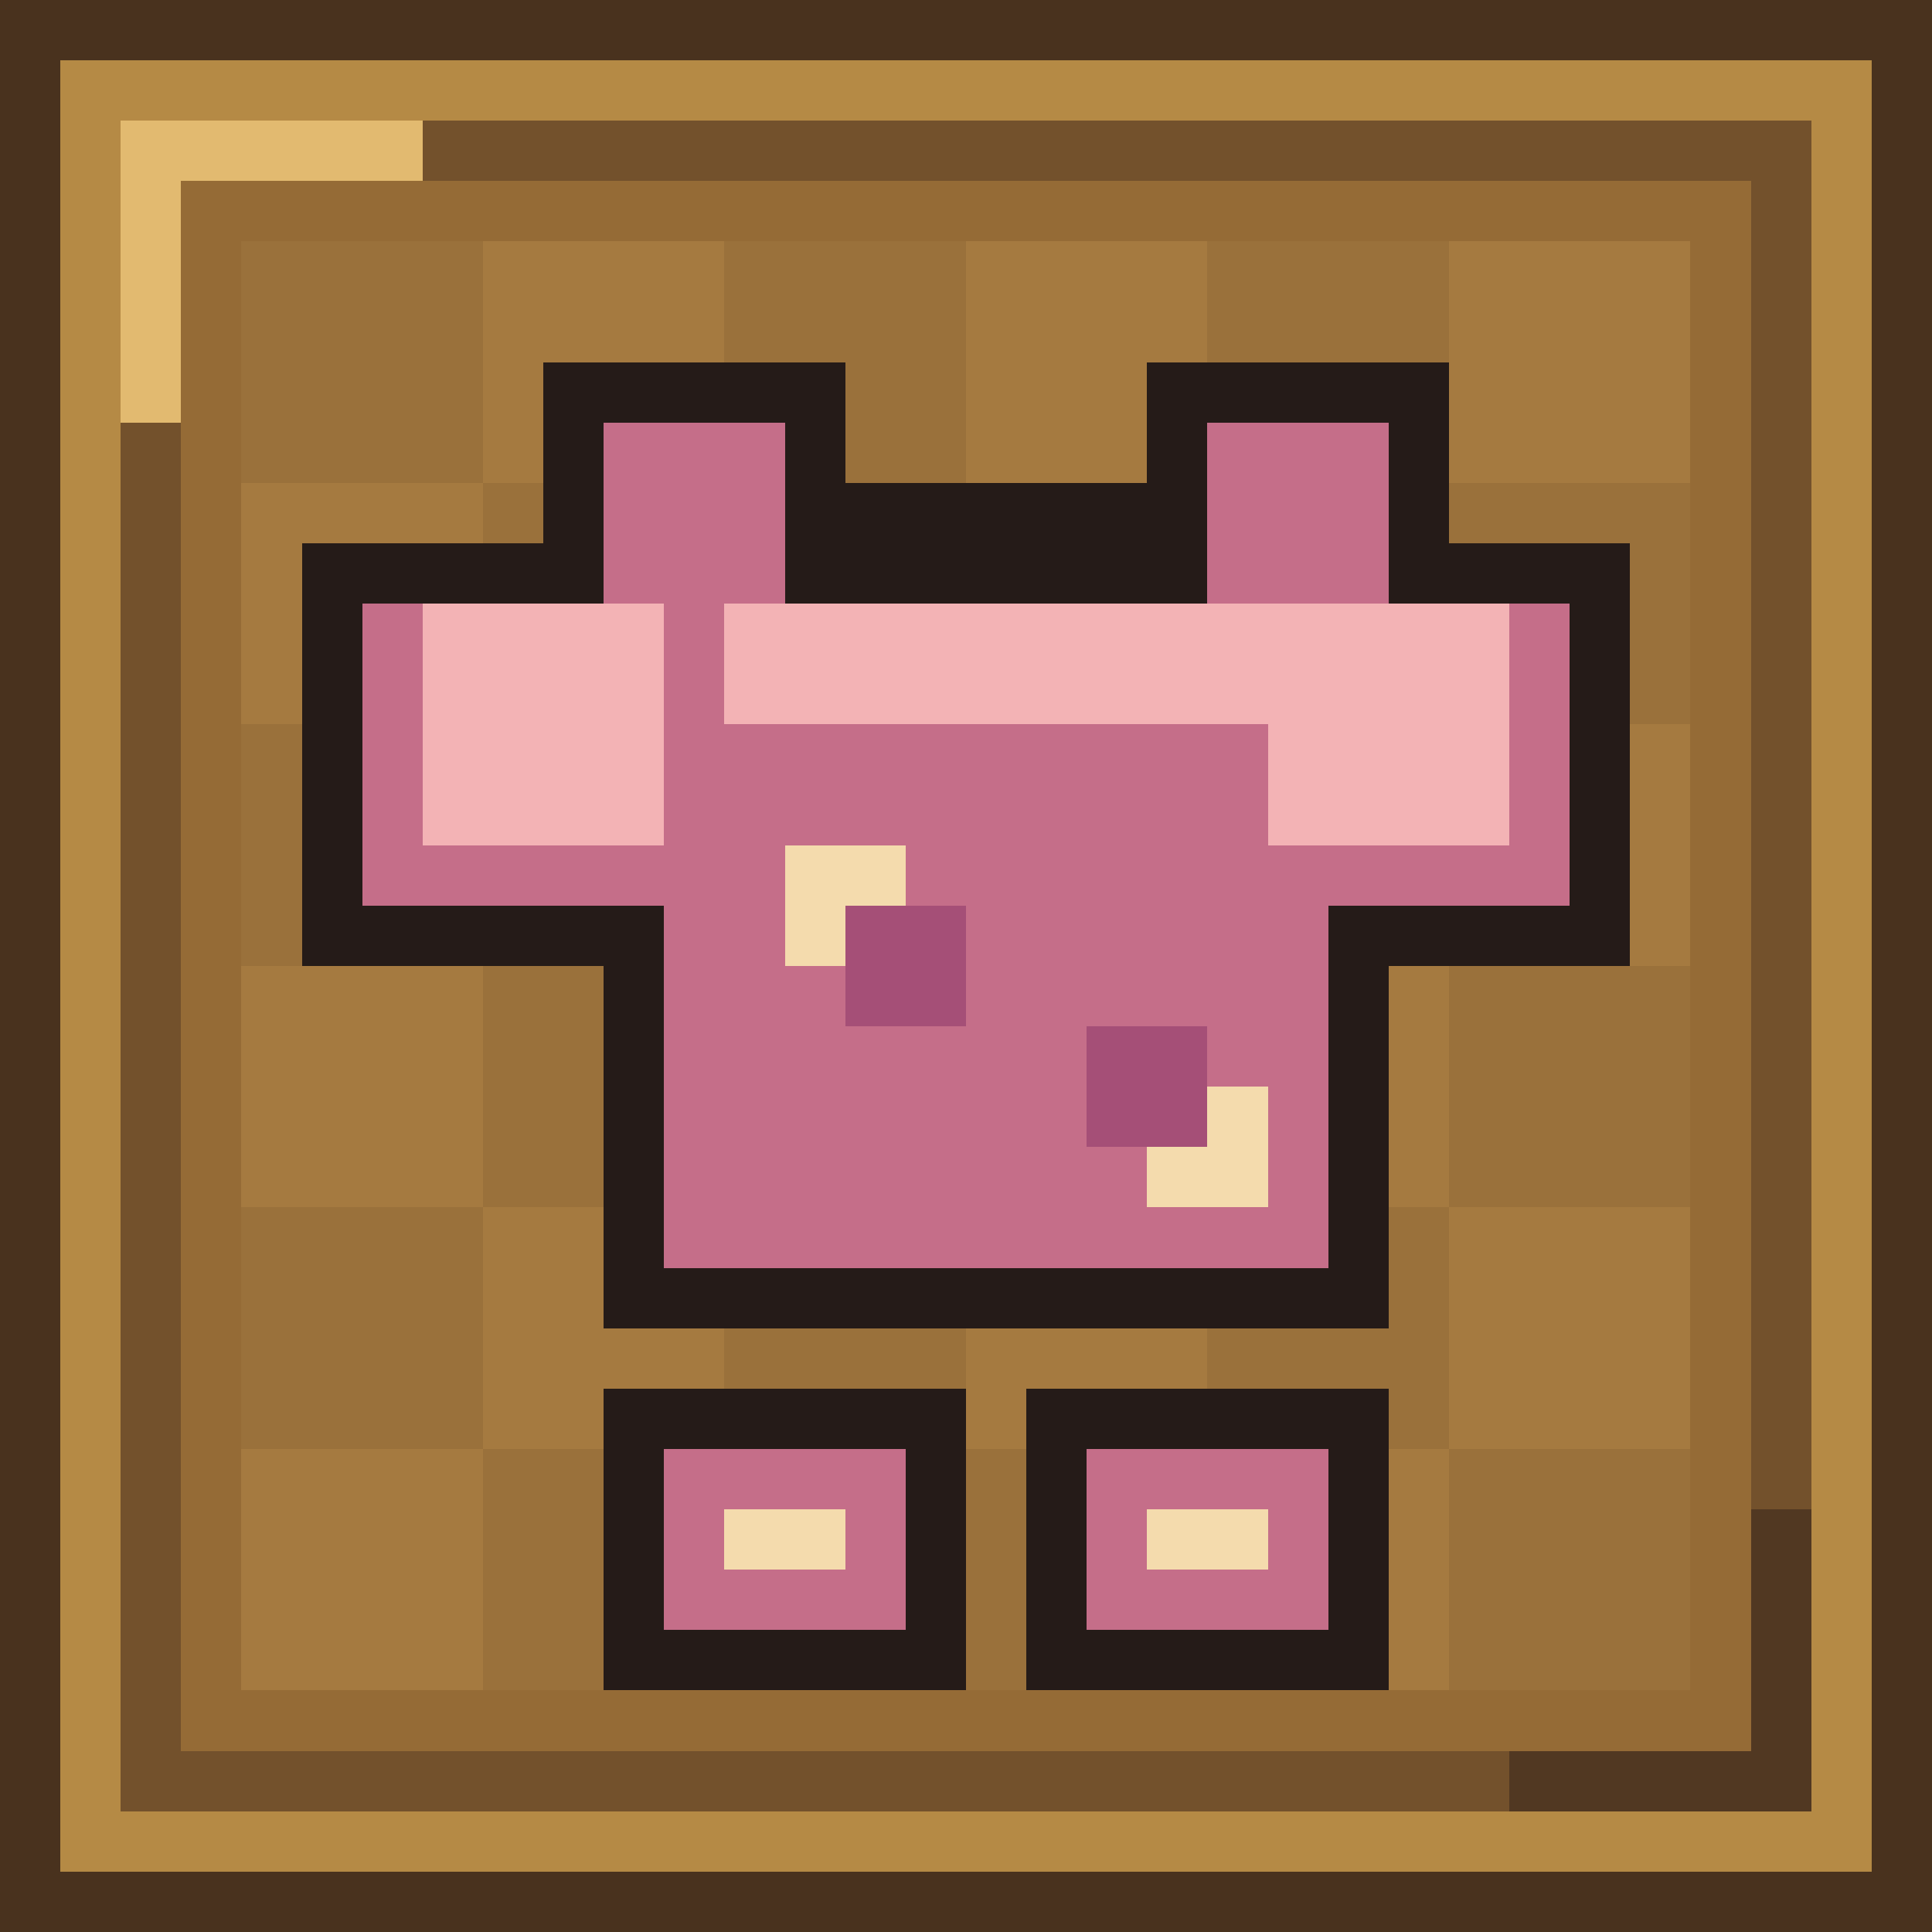
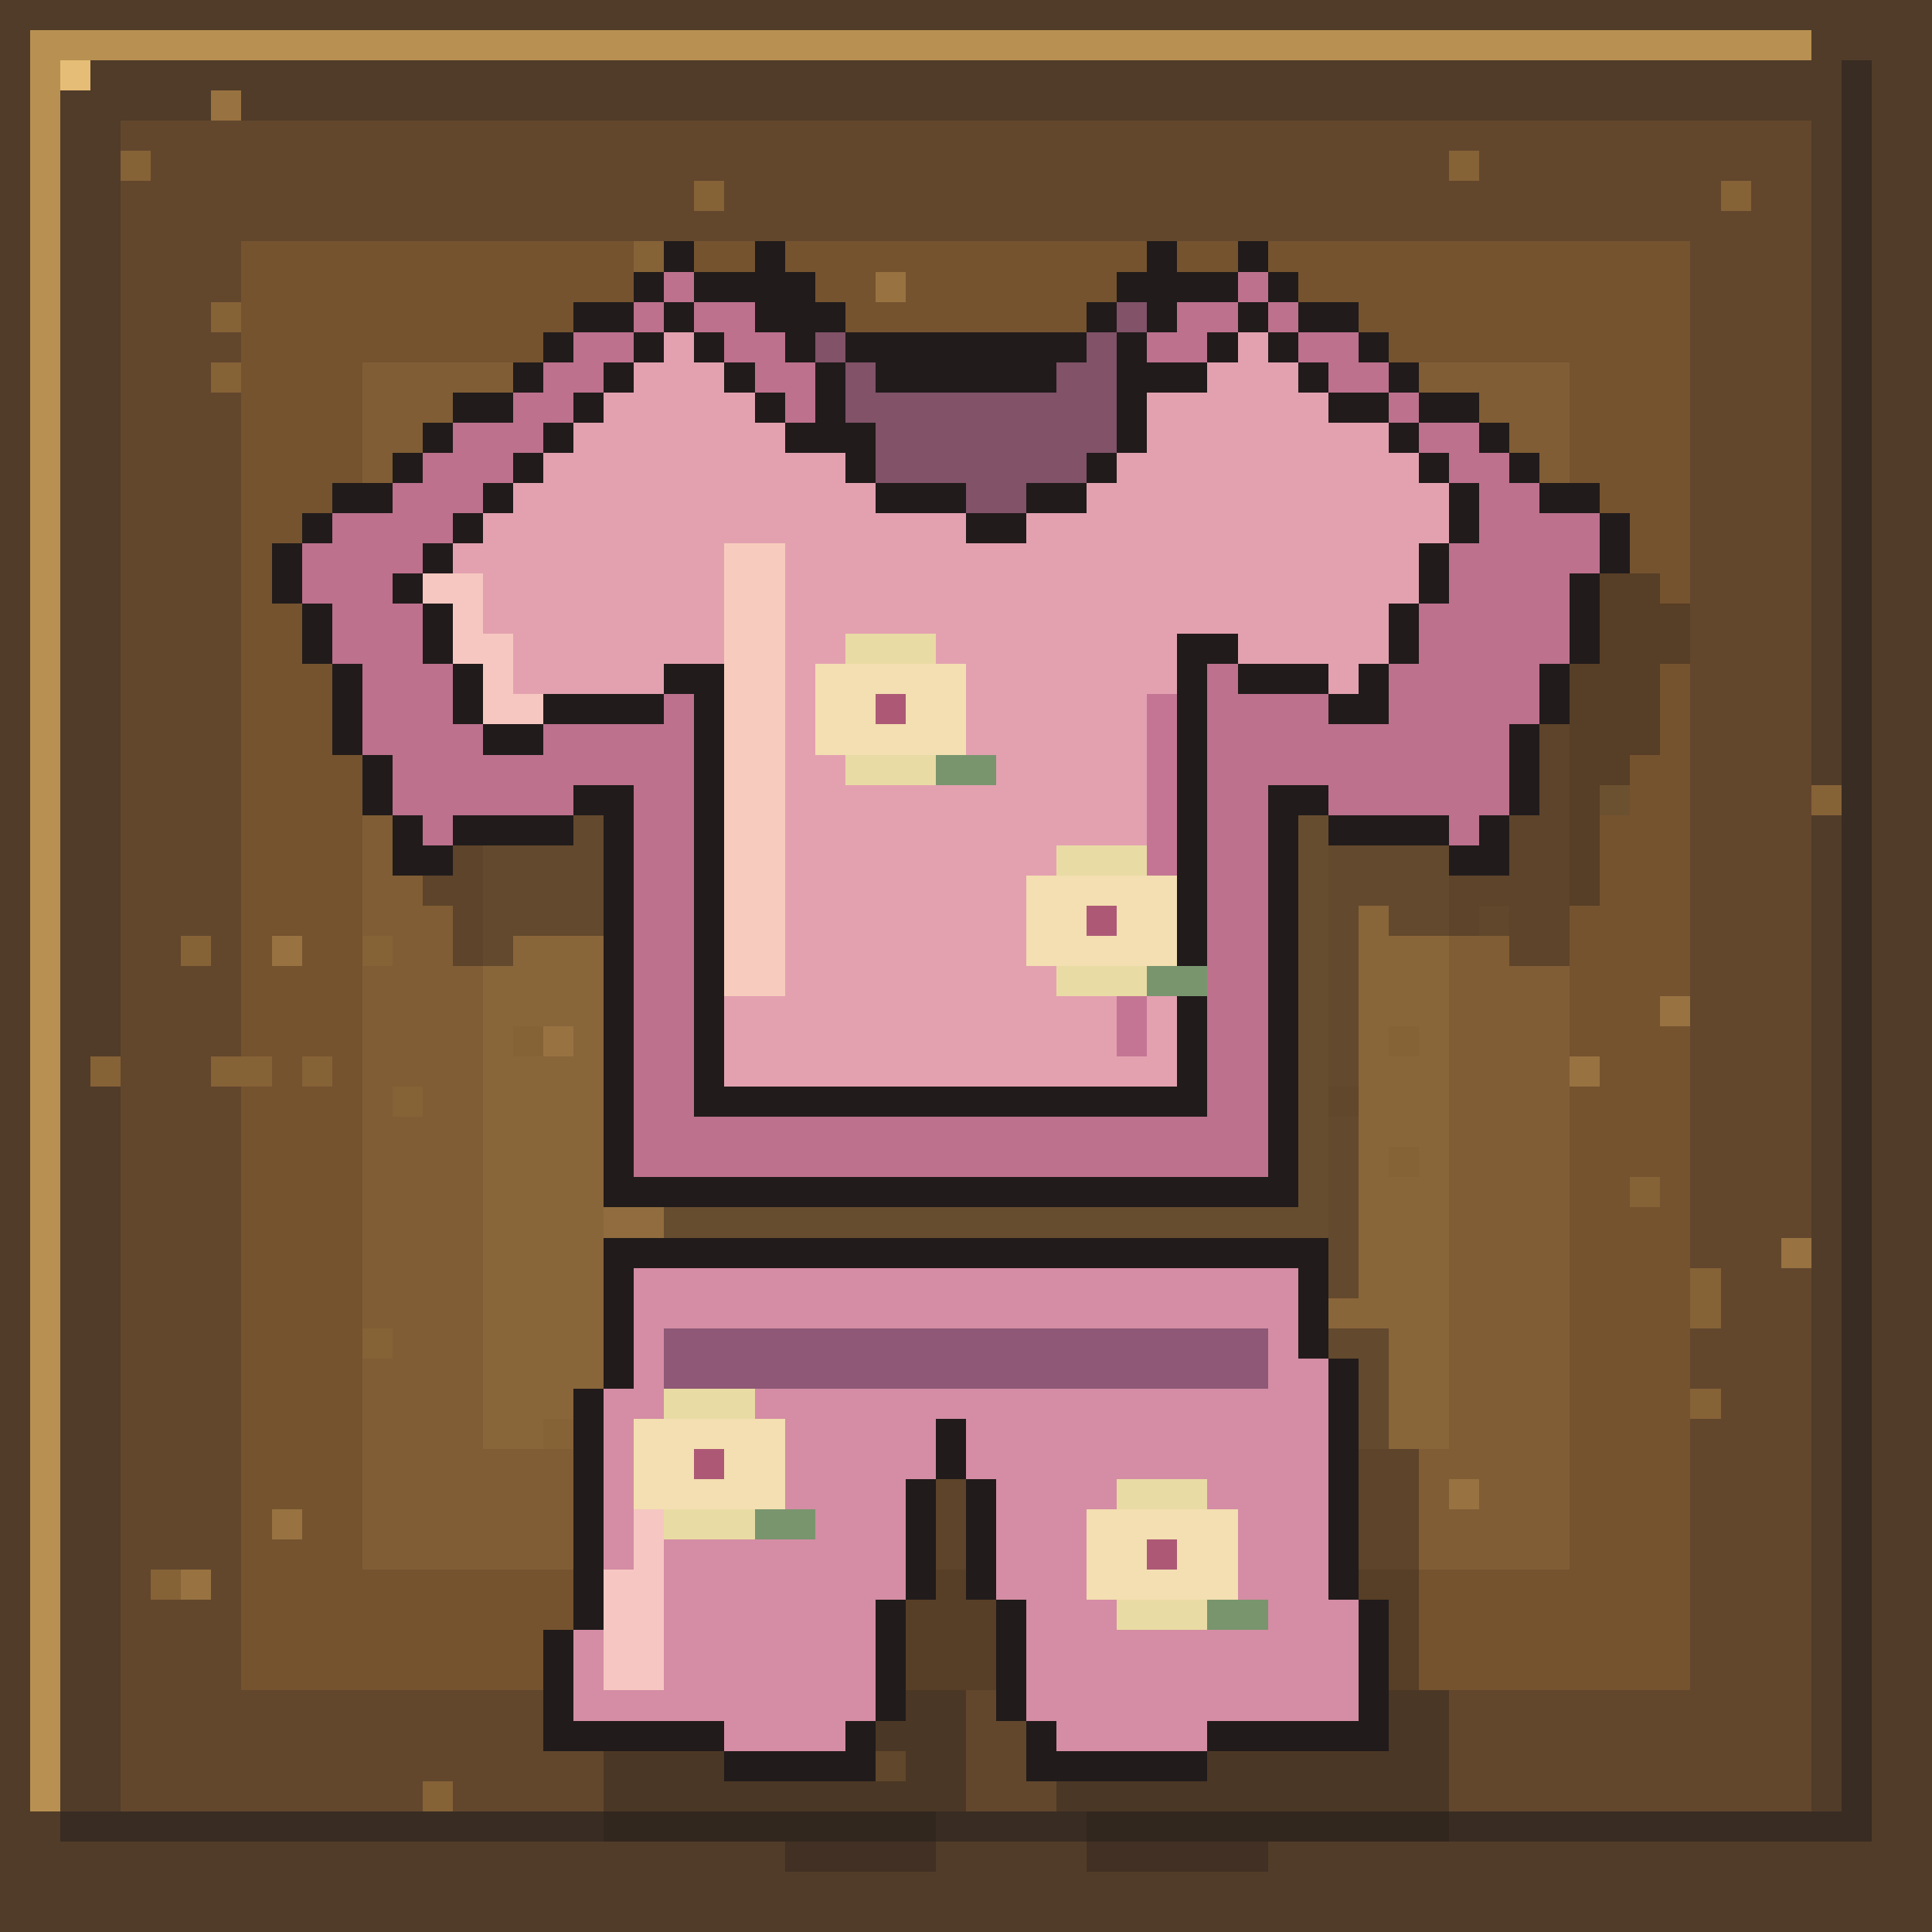
- <svg xmlns="http://www.w3.org/2000/svg" viewBox="0 0 32 32" width="32" height="32" shape-rendering="crispEdges">
-   <rect x="0" y="0" width="32" height="32" fill="#49321e" />
-   <rect x="1" y="1" width="30" height="30" fill="#b58a45" />
-   <rect x="2" y="2" width="28" height="28" fill="#73512c" />
-   <rect x="3" y="3" width="26" height="26" fill="#956b36" />
-   <rect x="4" y="4" width="24" height="24" fill="#a57a40" />
-   <rect x="4" y="4" width="4" height="4" fill="#9a713b" />
-   <rect x="12" y="4" width="4" height="4" fill="#9a713b" />
-   <rect x="20" y="4" width="4" height="4" fill="#9a713b" />
-   <rect x="8" y="8" width="4" height="4" fill="#9a713b" />
-   <rect x="16" y="8" width="4" height="4" fill="#9a713b" />
-   <rect x="24" y="8" width="4" height="4" fill="#9a713b" />
-   <rect x="4" y="12" width="4" height="4" fill="#9a713b" />
-   <rect x="12" y="12" width="4" height="4" fill="#9a713b" />
-   <rect x="20" y="12" width="4" height="4" fill="#9a713b" />
-   <rect x="8" y="16" width="4" height="4" fill="#9a713b" />
-   <rect x="16" y="16" width="4" height="4" fill="#9a713b" />
-   <rect x="24" y="16" width="4" height="4" fill="#9a713b" />
-   <rect x="4" y="20" width="4" height="4" fill="#9a713b" />
-   <rect x="12" y="20" width="4" height="4" fill="#9a713b" />
-   <rect x="20" y="20" width="4" height="4" fill="#9a713b" />
-   <rect x="8" y="24" width="4" height="4" fill="#9a713b" />
-   <rect x="16" y="24" width="4" height="4" fill="#9a713b" />
-   <rect x="24" y="24" width="4" height="4" fill="#9a713b" />
-   <rect x="2" y="2" width="5" height="1" fill="#e2ba70" />
-   <rect x="2" y="2" width="1" height="5" fill="#e2ba70" />
-   <rect x="25" y="29" width="5" height="1" fill="#513822" />
-   <rect x="29" y="25" width="1" height="5" fill="#513822" />
-   <rect x="9" y="6" width="5" height="3" fill="#251b18" />
-   <rect x="19" y="6" width="5" height="3" fill="#251b18" />
-   <rect x="5" y="9" width="22" height="7" fill="#251b18" />
-   <rect x="10" y="15" width="13" height="7" fill="#251b18" />
-   <rect x="10" y="23" width="6" height="5" fill="#251b18" />
-   <rect x="17" y="23" width="6" height="5" fill="#251b18" />
-   <rect x="10" y="7" width="3" height="3" fill="#c56e89" />
-   <rect x="20" y="7" width="3" height="3" fill="#c56e89" />
-   <rect x="6" y="10" width="20" height="5" fill="#c56e89" />
-   <rect x="11" y="14" width="11" height="7" fill="#c56e89" />
-   <rect x="11" y="24" width="4" height="3" fill="#c56e89" />
-   <rect x="18" y="24" width="4" height="3" fill="#c56e89" />
-   <rect x="7" y="10" width="4" height="4" fill="#f3b3b5" />
-   <rect x="21" y="10" width="4" height="4" fill="#f3b3b5" />
-   <rect x="12" y="10" width="9" height="2" fill="#f3b3b5" />
-   <rect x="13" y="14" width="2" height="2" fill="#f4dbad" />
-   <rect x="19" y="18" width="2" height="2" fill="#f4dbad" />
-   <rect x="12" y="25" width="2" height="1" fill="#f4dbad" />
-   <rect x="19" y="25" width="2" height="1" fill="#f4dbad" />
-   <rect x="14" y="15" width="2" height="2" fill="#a54f77" />
-   <rect x="18" y="17" width="2" height="2" fill="#a54f77" />
-   <rect x="14" y="8" width="5" height="2" fill="#251b18" />
+ <svg xmlns="http://www.w3.org/2000/svg" viewBox="0 0 64 64" width="64" height="64" shape-rendering="crispEdges">
+   <rect x="0" y="0" width="64" height="1" fill="#513c29" />
+   <rect x="0" y="1" width="1" height="59" fill="#513c29" />
+   <rect x="1" y="1" width="59" height="1" fill="#b89051" />
+   <rect x="60" y="1" width="4" height="1" fill="#513c29" />
+   <rect x="1" y="2" width="1" height="58" fill="#b89051" />
+   <rect x="2" y="2" width="1" height="1" fill="#e5bd76" />
+   <rect x="3" y="2" width="58" height="1" fill="#513c29" />
+   <rect x="61" y="2" width="1" height="58" fill="#392c23" />
+   <rect x="62" y="2" width="2" height="59" fill="#513c29" />
+   <rect x="2" y="3" width="5" height="1" fill="#513c29" />
+   <rect x="7" y="3" width="1" height="1" fill="#987241" />
+   <rect x="8" y="3" width="53" height="1" fill="#513c29" />
+   <rect x="2" y="4" width="2" height="31" fill="#513c29" />
+   <rect x="4" y="4" width="56" height="1" fill="#62472d" />
+   <rect x="60" y="4" width="1" height="22" fill="#513c29" />
+   <rect x="4" y="5" width="1" height="1" fill="#866237" />
+   <rect x="5" y="5" width="43" height="1" fill="#62472d" />
+   <rect x="48" y="5" width="1" height="1" fill="#866237" />
+   <rect x="49" y="5" width="11" height="1" fill="#62472d" />
+   <rect x="4" y="6" width="19" height="1" fill="#62472d" />
+   <rect x="23" y="6" width="1" height="1" fill="#866237" />
+   <rect x="24" y="6" width="33" height="1" fill="#62472d" />
+   <rect x="57" y="6" width="1" height="1" fill="#866237" />
+   <rect x="58" y="6" width="2" height="1" fill="#62472d" />
+   <rect x="4" y="7" width="56" height="1" fill="#62472d" />
+   <rect x="4" y="8" width="4" height="2" fill="#62472d" />
+   <rect x="8" y="8" width="13" height="2" fill="#75532f" />
+   <rect x="21" y="8" width="1" height="1" fill="#866237" />
+   <rect x="22" y="8" width="1" height="1" fill="#211b1b" />
+   <rect x="23" y="8" width="2" height="1" fill="#75532f" />
+   <rect x="25" y="8" width="1" height="1" fill="#211b1b" />
+   <rect x="26" y="8" width="12" height="1" fill="#75532f" />
+   <rect x="38" y="8" width="1" height="1" fill="#211b1b" />
+   <rect x="39" y="8" width="2" height="1" fill="#75532f" />
+   <rect x="41" y="8" width="1" height="1" fill="#211b1b" />
+   <rect x="42" y="8" width="14" height="1" fill="#75532f" />
+   <rect x="56" y="8" width="4" height="33" fill="#62472d" />
+   <rect x="21" y="9" width="1" height="1" fill="#211b1b" />
+   <rect x="22" y="9" width="1" height="1" fill="#bd718d" />
+   <rect x="23" y="9" width="4" height="1" fill="#211b1b" />
+   <rect x="27" y="9" width="2" height="1" fill="#75532f" />
+   <rect x="29" y="9" width="1" height="1" fill="#987241" />
+   <rect x="30" y="9" width="7" height="1" fill="#75532f" />
+   <rect x="37" y="9" width="4" height="1" fill="#211b1b" />
+   <rect x="41" y="9" width="1" height="1" fill="#bd718d" />
+   <rect x="42" y="9" width="1" height="1" fill="#211b1b" />
+   <rect x="43" y="9" width="13" height="1" fill="#75532f" />
+   <rect x="4" y="10" width="3" height="1" fill="#62472d" />
+   <rect x="7" y="10" width="1" height="1" fill="#866237" />
+   <rect x="8" y="10" width="11" height="1" fill="#75532f" />
+   <rect x="19" y="10" width="2" height="1" fill="#211b1b" />
+   <rect x="21" y="10" width="1" height="1" fill="#bd718d" />
+   <rect x="22" y="10" width="1" height="1" fill="#211b1b" />
+   <rect x="23" y="10" width="2" height="1" fill="#bd718d" />
+   <rect x="25" y="10" width="3" height="1" fill="#211b1b" />
+   <rect x="28" y="10" width="8" height="1" fill="#75532f" />
+   <rect x="36" y="10" width="1" height="1" fill="#211b1b" />
+   <rect x="37" y="10" width="1" height="1" fill="#815268" />
+   <rect x="38" y="10" width="1" height="1" fill="#211b1b" />
+   <rect x="39" y="10" width="2" height="1" fill="#bd718d" />
+   <rect x="41" y="10" width="1" height="1" fill="#211b1b" />
+   <rect x="42" y="10" width="1" height="1" fill="#bd718d" />
+   <rect x="43" y="10" width="2" height="1" fill="#211b1b" />
+   <rect x="45" y="10" width="11" height="1" fill="#75532f" />
+   <rect x="4" y="11" width="4" height="1" fill="#62472d" />
+   <rect x="8" y="11" width="10" height="1" fill="#75532f" />
+   <rect x="18" y="11" width="1" height="1" fill="#211b1b" />
+   <rect x="19" y="11" width="2" height="1" fill="#bd718d" />
+   <rect x="21" y="11" width="1" height="1" fill="#211b1b" />
+   <rect x="22" y="11" width="1" height="1" fill="#e3a1b0" />
+   <rect x="23" y="11" width="1" height="1" fill="#211b1b" />
+   <rect x="24" y="11" width="2" height="1" fill="#bd718d" />
+   <rect x="26" y="11" width="1" height="1" fill="#211b1b" />
+   <rect x="27" y="11" width="1" height="1" fill="#815268" />
+   <rect x="28" y="11" width="8" height="1" fill="#211b1b" />
+   <rect x="36" y="11" width="1" height="1" fill="#815268" />
+   <rect x="37" y="11" width="1" height="1" fill="#211b1b" />
+   <rect x="38" y="11" width="2" height="1" fill="#bd718d" />
+   <rect x="40" y="11" width="1" height="1" fill="#211b1b" />
+   <rect x="41" y="11" width="1" height="1" fill="#e3a1b0" />
+   <rect x="42" y="11" width="1" height="1" fill="#211b1b" />
+   <rect x="43" y="11" width="2" height="1" fill="#bd718d" />
+   <rect x="45" y="11" width="1" height="1" fill="#211b1b" />
+   <rect x="46" y="11" width="10" height="1" fill="#75532f" />
+   <rect x="4" y="12" width="3" height="1" fill="#62472d" />
+   <rect x="7" y="12" width="1" height="1" fill="#866237" />
+   <rect x="8" y="12" width="4" height="4" fill="#75532f" />
+   <rect x="12" y="12" width="5" height="1" fill="#805d35" />
+   <rect x="17" y="12" width="1" height="1" fill="#211b1b" />
+   <rect x="18" y="12" width="2" height="1" fill="#bd718d" />
+   <rect x="20" y="12" width="1" height="1" fill="#211b1b" />
+   <rect x="21" y="12" width="3" height="1" fill="#e3a1b0" />
+   <rect x="24" y="12" width="1" height="1" fill="#211b1b" />
+   <rect x="25" y="12" width="2" height="1" fill="#bd718d" />
+   <rect x="27" y="12" width="1" height="2" fill="#211b1b" />
+   <rect x="28" y="12" width="1" height="1" fill="#815268" />
+   <rect x="29" y="12" width="6" height="1" fill="#211b1b" />
+   <rect x="35" y="12" width="2" height="1" fill="#815268" />
+   <rect x="37" y="12" width="3" height="1" fill="#211b1b" />
+   <rect x="40" y="12" width="3" height="1" fill="#e3a1b0" />
+   <rect x="43" y="12" width="1" height="1" fill="#211b1b" />
+   <rect x="44" y="12" width="2" height="1" fill="#bd718d" />
+   <rect x="46" y="12" width="1" height="1" fill="#211b1b" />
+   <rect x="47" y="12" width="5" height="1" fill="#805d35" />
+   <rect x="52" y="12" width="4" height="4" fill="#75532f" />
+   <rect x="4" y="13" width="4" height="18" fill="#62472d" />
+   <rect x="12" y="13" width="3" height="1" fill="#805d35" />
+   <rect x="15" y="13" width="2" height="1" fill="#211b1b" />
+   <rect x="17" y="13" width="2" height="1" fill="#bd718d" />
+   <rect x="19" y="13" width="1" height="1" fill="#211b1b" />
+   <rect x="20" y="13" width="5" height="1" fill="#e3a1b0" />
+   <rect x="25" y="13" width="1" height="1" fill="#211b1b" />
+   <rect x="26" y="13" width="1" height="1" fill="#bd718d" />
+   <rect x="28" y="13" width="9" height="1" fill="#815268" />
+   <rect x="37" y="13" width="1" height="2" fill="#211b1b" />
+   <rect x="38" y="13" width="6" height="1" fill="#e3a1b0" />
+   <rect x="44" y="13" width="2" height="1" fill="#211b1b" />
+   <rect x="46" y="13" width="1" height="1" fill="#bd718d" />
+   <rect x="47" y="13" width="2" height="1" fill="#211b1b" />
+   <rect x="49" y="13" width="3" height="1" fill="#805d35" />
+   <rect x="12" y="14" width="2" height="1" fill="#805d35" />
+   <rect x="14" y="14" width="1" height="1" fill="#211b1b" />
+   <rect x="15" y="14" width="3" height="1" fill="#bd718d" />
+   <rect x="18" y="14" width="1" height="1" fill="#211b1b" />
+   <rect x="19" y="14" width="7" height="1" fill="#e3a1b0" />
+   <rect x="26" y="14" width="3" height="1" fill="#211b1b" />
+   <rect x="29" y="14" width="8" height="1" fill="#815268" />
+   <rect x="38" y="14" width="8" height="1" fill="#e3a1b0" />
+   <rect x="46" y="14" width="1" height="1" fill="#211b1b" />
+   <rect x="47" y="14" width="2" height="1" fill="#bd718d" />
+   <rect x="49" y="14" width="1" height="1" fill="#211b1b" />
+   <rect x="50" y="14" width="2" height="1" fill="#805d35" />
+   <rect x="12" y="15" width="1" height="1" fill="#805d35" />
+   <rect x="13" y="15" width="1" height="1" fill="#211b1b" />
+   <rect x="14" y="15" width="3" height="1" fill="#bd718d" />
+   <rect x="17" y="15" width="1" height="1" fill="#211b1b" />
+   <rect x="18" y="15" width="10" height="1" fill="#e3a1b0" />
+   <rect x="28" y="15" width="1" height="1" fill="#211b1b" />
+   <rect x="29" y="15" width="7" height="1" fill="#815268" />
+   <rect x="36" y="15" width="1" height="1" fill="#211b1b" />
+   <rect x="37" y="15" width="10" height="1" fill="#e3a1b0" />
+   <rect x="47" y="15" width="1" height="1" fill="#211b1b" />
+   <rect x="48" y="15" width="2" height="1" fill="#bd718d" />
+   <rect x="50" y="15" width="1" height="1" fill="#211b1b" />
+   <rect x="51" y="15" width="1" height="1" fill="#805d35" />
+   <rect x="8" y="16" width="3" height="1" fill="#75532f" />
+   <rect x="11" y="16" width="2" height="1" fill="#211b1b" />
+   <rect x="13" y="16" width="3" height="1" fill="#bd718d" />
+   <rect x="16" y="16" width="1" height="1" fill="#211b1b" />
+   <rect x="17" y="16" width="12" height="1" fill="#e3a1b0" />
+   <rect x="29" y="16" width="3" height="1" fill="#211b1b" />
+   <rect x="32" y="16" width="2" height="1" fill="#815268" />
+   <rect x="34" y="16" width="2" height="1" fill="#211b1b" />
+   <rect x="36" y="16" width="12" height="1" fill="#e3a1b0" />
+   <rect x="48" y="16" width="1" height="2" fill="#211b1b" />
+   <rect x="49" y="16" width="2" height="1" fill="#bd718d" />
+   <rect x="51" y="16" width="2" height="1" fill="#211b1b" />
+   <rect x="53" y="16" width="3" height="1" fill="#75532f" />
+   <rect x="8" y="17" width="2" height="1" fill="#75532f" />
+   <rect x="10" y="17" width="1" height="1" fill="#211b1b" />
+   <rect x="11" y="17" width="4" height="1" fill="#bd718d" />
+   <rect x="15" y="17" width="1" height="1" fill="#211b1b" />
+   <rect x="16" y="17" width="16" height="1" fill="#e3a1b0" />
+   <rect x="32" y="17" width="2" height="1" fill="#211b1b" />
+   <rect x="34" y="17" width="14" height="1" fill="#e3a1b0" />
+   <rect x="49" y="17" width="4" height="1" fill="#bd718d" />
+   <rect x="53" y="17" width="1" height="2" fill="#211b1b" />
+   <rect x="54" y="17" width="2" height="2" fill="#75532f" />
+   <rect x="8" y="18" width="1" height="2" fill="#75532f" />
+   <rect x="9" y="18" width="1" height="2" fill="#211b1b" />
+   <rect x="10" y="18" width="4" height="1" fill="#bd718d" />
+   <rect x="14" y="18" width="1" height="1" fill="#211b1b" />
+   <rect x="15" y="18" width="9" height="1" fill="#e3a1b0" />
+   <rect x="24" y="18" width="2" height="15" fill="#f7ccbe" />
+   <rect x="26" y="18" width="21" height="2" fill="#e3a1b0" />
+   <rect x="47" y="18" width="1" height="2" fill="#211b1b" />
+   <rect x="48" y="18" width="5" height="1" fill="#bd718d" />
+   <rect x="10" y="19" width="3" height="1" fill="#bd718d" />
+   <rect x="13" y="19" width="1" height="1" fill="#211b1b" />
+   <rect x="14" y="19" width="2" height="1" fill="#f6c7c0" />
+   <rect x="16" y="19" width="8" height="2" fill="#e3a1b0" />
+   <rect x="48" y="19" width="4" height="1" fill="#bd718d" />
+   <rect x="52" y="19" width="1" height="3" fill="#211b1b" />
+   <rect x="53" y="19" width="2" height="1" fill="#573e26" />
+   <rect x="55" y="19" width="1" height="1" fill="#75532f" />
+   <rect x="8" y="20" width="2" height="2" fill="#75532f" />
+   <rect x="10" y="20" width="1" height="2" fill="#211b1b" />
+   <rect x="11" y="20" width="3" height="2" fill="#bd718d" />
+   <rect x="14" y="20" width="1" height="2" fill="#211b1b" />
+   <rect x="15" y="20" width="1" height="1" fill="#f6c7c0" />
+   <rect x="26" y="20" width="20" height="1" fill="#e3a1b0" />
+   <rect x="46" y="20" width="1" height="2" fill="#211b1b" />
+   <rect x="47" y="20" width="5" height="2" fill="#bd718d" />
+   <rect x="53" y="20" width="3" height="2" fill="#573e26" />
+   <rect x="15" y="21" width="2" height="1" fill="#f6c7c0" />
+   <rect x="17" y="21" width="7" height="1" fill="#e3a1b0" />
+   <rect x="26" y="21" width="2" height="1" fill="#e3a1b0" />
+   <rect x="28" y="21" width="3" height="1" fill="#e9dba4" />
+   <rect x="31" y="21" width="8" height="1" fill="#e3a1b0" />
+   <rect x="39" y="21" width="2" height="1" fill="#211b1b" />
+   <rect x="41" y="21" width="5" height="1" fill="#e3a1b0" />
+   <rect x="8" y="22" width="3" height="3" fill="#75532f" />
+   <rect x="11" y="22" width="1" height="3" fill="#211b1b" />
+   <rect x="12" y="22" width="3" height="2" fill="#bd718d" />
+   <rect x="15" y="22" width="1" height="2" fill="#211b1b" />
+   <rect x="16" y="22" width="1" height="1" fill="#f6c7c0" />
+   <rect x="17" y="22" width="5" height="1" fill="#e3a1b0" />
+   <rect x="22" y="22" width="2" height="1" fill="#211b1b" />
+   <rect x="26" y="22" width="1" height="3" fill="#e3a1b0" />
+   <rect x="27" y="22" width="5" height="1" fill="#f3dfb1" />
+   <rect x="32" y="22" width="7" height="1" fill="#e3a1b0" />
+   <rect x="39" y="22" width="1" height="10" fill="#211b1b" />
+   <rect x="40" y="22" width="1" height="1" fill="#bd718d" />
+   <rect x="41" y="22" width="3" height="1" fill="#211b1b" />
+   <rect x="44" y="22" width="1" height="1" fill="#e3a1b0" />
+   <rect x="45" y="22" width="1" height="1" fill="#211b1b" />
+   <rect x="46" y="22" width="5" height="2" fill="#bd718d" />
+   <rect x="51" y="22" width="1" height="2" fill="#211b1b" />
+   <rect x="52" y="22" width="3" height="3" fill="#573e26" />
+   <rect x="55" y="22" width="1" height="3" fill="#75532f" />
+   <rect x="16" y="23" width="2" height="1" fill="#f6c7c0" />
+   <rect x="18" y="23" width="4" height="1" fill="#211b1b" />
+   <rect x="22" y="23" width="1" height="1" fill="#bd718d" />
+   <rect x="23" y="23" width="1" height="13" fill="#211b1b" />
+   <rect x="27" y="23" width="2" height="1" fill="#f3dfb1" />
+   <rect x="29" y="23" width="1" height="1" fill="#ad5976" />
+   <rect x="30" y="23" width="2" height="1" fill="#f3dfb1" />
+   <rect x="32" y="23" width="6" height="2" fill="#e3a1b0" />
+   <rect x="38" y="23" width="1" height="6" fill="#c47594" />
+   <rect x="40" y="23" width="4" height="1" fill="#bd718d" />
+   <rect x="44" y="23" width="2" height="1" fill="#211b1b" />
+   <rect x="12" y="24" width="4" height="1" fill="#bd718d" />
+   <rect x="16" y="24" width="2" height="1" fill="#211b1b" />
+   <rect x="18" y="24" width="5" height="1" fill="#bd718d" />
+   <rect x="27" y="24" width="5" height="1" fill="#f3dfb1" />
+   <rect x="40" y="24" width="10" height="2" fill="#bd718d" />
+   <rect x="50" y="24" width="1" height="3" fill="#211b1b" />
+   <rect x="51" y="24" width="1" height="3" fill="#5d442a" />
+   <rect x="8" y="25" width="4" height="6" fill="#75532f" />
+   <rect x="12" y="25" width="1" height="2" fill="#211b1b" />
+   <rect x="13" y="25" width="10" height="1" fill="#bd718d" />
+   <rect x="26" y="25" width="2" height="1" fill="#e3a1b0" />
+   <rect x="28" y="25" width="3" height="1" fill="#e9dba4" />
+   <rect x="31" y="25" width="2" height="1" fill="#79956e" />
+   <rect x="33" y="25" width="5" height="1" fill="#e3a1b0" />
+   <rect x="52" y="25" width="2" height="1" fill="#573e26" />
+   <rect x="54" y="25" width="2" height="2" fill="#75532f" />
+   <rect x="13" y="26" width="6" height="1" fill="#bd718d" />
+   <rect x="19" y="26" width="2" height="1" fill="#211b1b" />
+   <rect x="21" y="26" width="2" height="11" fill="#bd718d" />
+   <rect x="26" y="26" width="12" height="2" fill="#e3a1b0" />
+   <rect x="40" y="26" width="2" height="11" fill="#bd718d" />
+   <rect x="42" y="26" width="2" height="1" fill="#211b1b" />
+   <rect x="44" y="26" width="6" height="1" fill="#bd718d" />
+   <rect x="52" y="26" width="1" height="4" fill="#573e26" />
+   <rect x="53" y="26" width="1" height="1" fill="#6c5131" />
+   <rect x="60" y="26" width="1" height="1" fill="#866237" />
+   <rect x="12" y="27" width="1" height="2" fill="#805d35" />
+   <rect x="13" y="27" width="1" height="1" fill="#211b1b" />
+   <rect x="14" y="27" width="1" height="1" fill="#bd718d" />
+   <rect x="15" y="27" width="4" height="1" fill="#211b1b" />
+   <rect x="19" y="27" width="1" height="1" fill="#63492d" />
+   <rect x="20" y="27" width="1" height="12" fill="#211b1b" />
+   <rect x="42" y="27" width="1" height="12" fill="#211b1b" />
+   <rect x="43" y="27" width="1" height="13" fill="#674d2f" />
+   <rect x="44" y="27" width="4" height="1" fill="#211b1b" />
+   <rect x="48" y="27" width="1" height="1" fill="#bd718d" />
+   <rect x="49" y="27" width="1" height="1" fill="#211b1b" />
+   <rect x="50" y="27" width="2" height="2" fill="#5d442a" />
+   <rect x="53" y="27" width="3" height="3" fill="#75532f" />
+   <rect x="60" y="27" width="1" height="33" fill="#513c29" />
+   <rect x="13" y="28" width="2" height="1" fill="#211b1b" />
+   <rect x="15" y="28" width="1" height="1" fill="#5d442a" />
+   <rect x="16" y="28" width="4" height="3" fill="#63492d" />
+   <rect x="26" y="28" width="9" height="1" fill="#e3a1b0" />
+   <rect x="35" y="28" width="3" height="1" fill="#e9dba4" />
+   <rect x="44" y="28" width="4" height="2" fill="#63492d" />
+   <rect x="48" y="28" width="2" height="1" fill="#211b1b" />
+   <rect x="12" y="29" width="2" height="1" fill="#805d35" />
+   <rect x="14" y="29" width="2" height="1" fill="#5d442a" />
+   <rect x="26" y="29" width="8" height="3" fill="#e3a1b0" />
+   <rect x="34" y="29" width="5" height="1" fill="#f3dfb1" />
+   <rect x="48" y="29" width="4" height="1" fill="#5d442a" />
+   <rect x="12" y="30" width="3" height="1" fill="#805d35" />
+   <rect x="15" y="30" width="1" height="2" fill="#5d442a" />
+   <rect x="34" y="30" width="2" height="1" fill="#f3dfb1" />
+   <rect x="36" y="30" width="1" height="1" fill="#ad5976" />
+   <rect x="37" y="30" width="2" height="1" fill="#f3dfb1" />
+   <rect x="44" y="30" width="1" height="6" fill="#63492d" />
+   <rect x="45" y="30" width="1" height="1" fill="#89653a" />
+   <rect x="46" y="30" width="2" height="1" fill="#63492d" />
+   <rect x="48" y="30" width="1" height="1" fill="#5d442a" />
+   <rect x="49" y="30" width="1" height="1" fill="#61472b" />
+   <rect x="50" y="30" width="2" height="2" fill="#5d442a" />
+   <rect x="52" y="30" width="4" height="3" fill="#75532f" />
+   <rect x="4" y="31" width="2" height="1" fill="#62472d" />
+   <rect x="6" y="31" width="1" height="1" fill="#866237" />
+   <rect x="7" y="31" width="1" height="1" fill="#62472d" />
+   <rect x="8" y="31" width="1" height="1" fill="#75532f" />
+   <rect x="9" y="31" width="1" height="1" fill="#987241" />
+   <rect x="10" y="31" width="2" height="1" fill="#75532f" />
+   <rect x="12" y="31" width="1" height="1" fill="#866237" />
+   <rect x="13" y="31" width="2" height="1" fill="#805d35" />
+   <rect x="16" y="31" width="1" height="1" fill="#63492d" />
+   <rect x="17" y="31" width="3" height="1" fill="#89653a" />
+   <rect x="34" y="31" width="5" height="1" fill="#f3dfb1" />
+   <rect x="45" y="31" width="3" height="3" fill="#89653a" />
+   <rect x="48" y="31" width="2" height="1" fill="#805d35" />
+   <rect x="4" y="32" width="4" height="3" fill="#62472d" />
+   <rect x="8" y="32" width="4" height="3" fill="#75532f" />
+   <rect x="12" y="32" width="4" height="4" fill="#805d35" />
+   <rect x="16" y="32" width="4" height="2" fill="#89653a" />
+   <rect x="26" y="32" width="9" height="1" fill="#e3a1b0" />
+   <rect x="35" y="32" width="3" height="1" fill="#e9dba4" />
+   <rect x="38" y="32" width="2" height="1" fill="#79956e" />
+   <rect x="48" y="32" width="4" height="16" fill="#805d35" />
+   <rect x="24" y="33" width="13" height="2" fill="#e3a1b0" />
+   <rect x="37" y="33" width="1" height="2" fill="#c47594" />
+   <rect x="38" y="33" width="1" height="2" fill="#e3a1b0" />
+   <rect x="39" y="33" width="1" height="3" fill="#211b1b" />
+   <rect x="52" y="33" width="3" height="1" fill="#75532f" />
+   <rect x="55" y="33" width="1" height="1" fill="#987241" />
+   <rect x="16" y="34" width="1" height="1" fill="#89653a" />
+   <rect x="17" y="34" width="1" height="1" fill="#866237" />
+   <rect x="18" y="34" width="1" height="1" fill="#987241" />
+   <rect x="19" y="34" width="1" height="1" fill="#89653a" />
+   <rect x="45" y="34" width="1" height="1" fill="#89653a" />
+   <rect x="46" y="34" width="1" height="1" fill="#866237" />
+   <rect x="47" y="34" width="1" height="1" fill="#89653a" />
+   <rect x="52" y="34" width="4" height="1" fill="#75532f" />
+   <rect x="2" y="35" width="1" height="1" fill="#513c29" />
+   <rect x="3" y="35" width="1" height="1" fill="#866237" />
+   <rect x="4" y="35" width="3" height="1" fill="#62472d" />
+   <rect x="7" y="35" width="2" height="1" fill="#866237" />
+   <rect x="9" y="35" width="1" height="1" fill="#75532f" />
+   <rect x="10" y="35" width="1" height="1" fill="#866237" />
+   <rect x="11" y="35" width="1" height="1" fill="#75532f" />
+   <rect x="16" y="35" width="4" height="11" fill="#89653a" />
+   <rect x="24" y="35" width="15" height="1" fill="#e3a1b0" />
+   <rect x="45" y="35" width="3" height="3" fill="#89653a" />
+   <rect x="52" y="35" width="1" height="1" fill="#987241" />
+   <rect x="53" y="35" width="3" height="1" fill="#75532f" />
+   <rect x="2" y="36" width="2" height="24" fill="#513c29" />
+   <rect x="4" y="36" width="4" height="16" fill="#62472d" />
+   <rect x="8" y="36" width="4" height="14" fill="#75532f" />
+   <rect x="12" y="36" width="1" height="1" fill="#805d35" />
+   <rect x="13" y="36" width="1" height="1" fill="#866237" />
+   <rect x="14" y="36" width="2" height="1" fill="#805d35" />
+   <rect x="23" y="36" width="17" height="1" fill="#211b1b" />
+   <rect x="44" y="36" width="1" height="1" fill="#61472b" />
+   <rect x="52" y="36" width="4" height="3" fill="#75532f" />
+   <rect x="12" y="37" width="4" height="7" fill="#805d35" />
+   <rect x="21" y="37" width="21" height="2" fill="#bd718d" />
+   <rect x="44" y="37" width="1" height="6" fill="#63492d" />
+   <rect x="45" y="38" width="1" height="1" fill="#89653a" />
+   <rect x="46" y="38" width="1" height="1" fill="#866237" />
+   <rect x="47" y="38" width="1" height="1" fill="#89653a" />
+   <rect x="20" y="39" width="23" height="1" fill="#211b1b" />
+   <rect x="45" y="39" width="3" height="4" fill="#89653a" />
+   <rect x="52" y="39" width="2" height="1" fill="#75532f" />
+   <rect x="54" y="39" width="1" height="1" fill="#866237" />
+   <rect x="55" y="39" width="1" height="1" fill="#75532f" />
+   <rect x="20" y="40" width="2" height="1" fill="#906c3e" />
+   <rect x="22" y="40" width="22" height="1" fill="#674d2f" />
+   <rect x="52" y="40" width="4" height="12" fill="#75532f" />
+   <rect x="20" y="41" width="24" height="1" fill="#211b1b" />
+   <rect x="56" y="41" width="3" height="1" fill="#62472d" />
+   <rect x="59" y="41" width="1" height="1" fill="#987241" />
+   <rect x="20" y="42" width="1" height="4" fill="#211b1b" />
+   <rect x="21" y="42" width="22" height="2" fill="#d48da4" />
+   <rect x="43" y="42" width="1" height="3" fill="#211b1b" />
+   <rect x="56" y="42" width="1" height="2" fill="#866237" />
+   <rect x="57" y="42" width="3" height="2" fill="#62472d" />
+   <rect x="44" y="43" width="4" height="1" fill="#89653a" />
+   <rect x="12" y="44" width="1" height="1" fill="#866237" />
+   <rect x="13" y="44" width="3" height="1" fill="#805d35" />
+   <rect x="21" y="44" width="1" height="2" fill="#d48da4" />
+   <rect x="22" y="44" width="20" height="2" fill="#8e5876" />
+   <rect x="42" y="44" width="1" height="1" fill="#d48da4" />
+   <rect x="44" y="44" width="2" height="1" fill="#63492d" />
+   <rect x="46" y="44" width="2" height="4" fill="#89653a" />
+   <rect x="56" y="44" width="4" height="2" fill="#62472d" />
+   <rect x="12" y="45" width="4" height="3" fill="#805d35" />
+   <rect x="42" y="45" width="2" height="1" fill="#d48da4" />
+   <rect x="44" y="45" width="1" height="8" fill="#211b1b" />
+   <rect x="45" y="45" width="1" height="3" fill="#63492d" />
+   <rect x="16" y="46" width="3" height="1" fill="#89653a" />
+   <rect x="19" y="46" width="1" height="8" fill="#211b1b" />
+   <rect x="20" y="46" width="2" height="1" fill="#d48da4" />
+   <rect x="22" y="46" width="3" height="1" fill="#e9dba4" />
+   <rect x="25" y="46" width="19" height="1" fill="#d48da4" />
+   <rect x="56" y="46" width="1" height="1" fill="#866237" />
+   <rect x="57" y="46" width="3" height="1" fill="#62472d" />
+   <rect x="16" y="47" width="2" height="1" fill="#89653a" />
+   <rect x="18" y="47" width="1" height="1" fill="#866237" />
+   <rect x="20" y="47" width="1" height="5" fill="#d48da4" />
+   <rect x="21" y="47" width="5" height="1" fill="#f3dfb1" />
+   <rect x="26" y="47" width="5" height="2" fill="#d48da4" />
+   <rect x="31" y="47" width="1" height="2" fill="#211b1b" />
+   <rect x="32" y="47" width="12" height="2" fill="#d48da4" />
+   <rect x="56" y="47" width="4" height="9" fill="#62472d" />
+   <rect x="12" y="48" width="7" height="4" fill="#805d35" />
+   <rect x="21" y="48" width="2" height="1" fill="#f3dfb1" />
+   <rect x="23" y="48" width="1" height="1" fill="#ad5976" />
+   <rect x="24" y="48" width="2" height="1" fill="#f3dfb1" />
+   <rect x="45" y="48" width="2" height="4" fill="#5d442a" />
+   <rect x="47" y="48" width="5" height="1" fill="#805d35" />
+   <rect x="21" y="49" width="5" height="1" fill="#f3dfb1" />
+   <rect x="26" y="49" width="4" height="1" fill="#d48da4" />
+   <rect x="30" y="49" width="1" height="4" fill="#211b1b" />
+   <rect x="31" y="49" width="1" height="3" fill="#5d442a" />
+   <rect x="32" y="49" width="1" height="4" fill="#211b1b" />
+   <rect x="33" y="49" width="4" height="1" fill="#d48da4" />
+   <rect x="37" y="49" width="3" height="1" fill="#e9dba4" />
+   <rect x="40" y="49" width="4" height="1" fill="#d48da4" />
+   <rect x="47" y="49" width="1" height="1" fill="#805d35" />
+   <rect x="48" y="49" width="1" height="1" fill="#987241" />
+   <rect x="49" y="49" width="3" height="1" fill="#805d35" />
+   <rect x="8" y="50" width="1" height="1" fill="#75532f" />
+   <rect x="9" y="50" width="1" height="1" fill="#987241" />
+   <rect x="10" y="50" width="2" height="1" fill="#75532f" />
+   <rect x="21" y="50" width="1" height="2" fill="#f6c7c2" />
+   <rect x="22" y="50" width="3" height="1" fill="#e9dba4" />
+   <rect x="25" y="50" width="2" height="1" fill="#79956e" />
+   <rect x="27" y="50" width="3" height="1" fill="#d48da4" />
+   <rect x="33" y="50" width="3" height="3" fill="#d48da4" />
+   <rect x="36" y="50" width="5" height="1" fill="#f3dfb1" />
+   <rect x="41" y="50" width="3" height="3" fill="#d48da4" />
+   <rect x="47" y="50" width="5" height="2" fill="#805d35" />
+   <rect x="8" y="51" width="4" height="1" fill="#75532f" />
+   <rect x="22" y="51" width="8" height="2" fill="#d48da4" />
+   <rect x="36" y="51" width="2" height="1" fill="#f3dfb1" />
+   <rect x="38" y="51" width="1" height="1" fill="#ad5976" />
+   <rect x="39" y="51" width="2" height="1" fill="#f3dfb1" />
+   <rect x="4" y="52" width="1" height="1" fill="#62472d" />
+   <rect x="5" y="52" width="1" height="1" fill="#866237" />
+   <rect x="6" y="52" width="1" height="1" fill="#987241" />
+   <rect x="7" y="52" width="1" height="1" fill="#62472d" />
+   <rect x="8" y="52" width="11" height="2" fill="#75532f" />
+   <rect x="20" y="52" width="2" height="4" fill="#f6c7c2" />
+   <rect x="31" y="52" width="1" height="1" fill="#573e26" />
+   <rect x="36" y="52" width="5" height="1" fill="#f3dfb1" />
+   <rect x="45" y="52" width="2" height="1" fill="#573e26" />
+   <rect x="47" y="52" width="9" height="4" fill="#75532f" />
+   <rect x="4" y="53" width="4" height="3" fill="#62472d" />
+   <rect x="22" y="53" width="7" height="3" fill="#d48da4" />
+   <rect x="29" y="53" width="1" height="4" fill="#211b1b" />
+   <rect x="30" y="53" width="3" height="3" fill="#573e26" />
+   <rect x="33" y="53" width="1" height="4" fill="#211b1b" />
+   <rect x="34" y="53" width="3" height="1" fill="#d48da4" />
+   <rect x="37" y="53" width="3" height="1" fill="#e9dba4" />
+   <rect x="40" y="53" width="2" height="1" fill="#79956e" />
+   <rect x="42" y="53" width="3" height="1" fill="#d48da4" />
+   <rect x="45" y="53" width="1" height="4" fill="#211b1b" />
+   <rect x="46" y="53" width="1" height="3" fill="#573e26" />
+   <rect x="8" y="54" width="10" height="2" fill="#75532f" />
+   <rect x="18" y="54" width="1" height="3" fill="#211b1b" />
+   <rect x="19" y="54" width="1" height="2" fill="#d48da4" />
+   <rect x="34" y="54" width="11" height="3" fill="#d48da4" />
+   <rect x="4" y="56" width="14" height="2" fill="#62472d" />
+   <rect x="19" y="56" width="10" height="1" fill="#d48da4" />
+   <rect x="30" y="56" width="2" height="1" fill="#4b3725" />
+   <rect x="32" y="56" width="1" height="1" fill="#62472d" />
+   <rect x="46" y="56" width="2" height="2" fill="#4b3725" />
+   <rect x="48" y="56" width="12" height="4" fill="#62472d" />
+   <rect x="18" y="57" width="6" height="1" fill="#211b1b" />
+   <rect x="24" y="57" width="4" height="1" fill="#d48da4" />
+   <rect x="28" y="57" width="1" height="1" fill="#211b1b" />
+   <rect x="29" y="57" width="3" height="1" fill="#4b3725" />
+   <rect x="32" y="57" width="2" height="2" fill="#62472d" />
+   <rect x="34" y="57" width="1" height="1" fill="#211b1b" />
+   <rect x="35" y="57" width="5" height="1" fill="#d48da4" />
+   <rect x="40" y="57" width="6" height="1" fill="#211b1b" />
+   <rect x="4" y="58" width="16" height="1" fill="#62472d" />
+   <rect x="20" y="58" width="4" height="1" fill="#4b3725" />
+   <rect x="24" y="58" width="5" height="1" fill="#211b1b" />
+   <rect x="29" y="58" width="1" height="1" fill="#61472b" />
+   <rect x="30" y="58" width="2" height="1" fill="#4b3725" />
+   <rect x="34" y="58" width="6" height="1" fill="#211b1b" />
+   <rect x="40" y="58" width="8" height="1" fill="#4b3725" />
+   <rect x="4" y="59" width="10" height="1" fill="#62472d" />
+   <rect x="14" y="59" width="1" height="1" fill="#866237" />
+   <rect x="15" y="59" width="5" height="1" fill="#62472d" />
+   <rect x="20" y="59" width="12" height="1" fill="#4b3725" />
+   <rect x="32" y="59" width="3" height="1" fill="#62472d" />
+   <rect x="35" y="59" width="13" height="1" fill="#4b3725" />
+   <rect x="0" y="60" width="2" height="1" fill="#513c29" />
+   <rect x="2" y="60" width="18" height="1" fill="#392c23" />
+   <rect x="20" y="60" width="11" height="1" fill="#32271f" />
+   <rect x="31" y="60" width="5" height="1" fill="#392c23" />
+   <rect x="36" y="60" width="12" height="1" fill="#32271f" />
+   <rect x="48" y="60" width="14" height="1" fill="#392c23" />
+   <rect x="0" y="61" width="26" height="1" fill="#513c29" />
+   <rect x="26" y="61" width="5" height="1" fill="#413023" />
+   <rect x="31" y="61" width="5" height="1" fill="#513c29" />
+   <rect x="36" y="61" width="6" height="1" fill="#413023" />
+   <rect x="42" y="61" width="22" height="1" fill="#513c29" />
+   <rect x="0" y="62" width="64" height="2" fill="#513c29" />
</svg>
